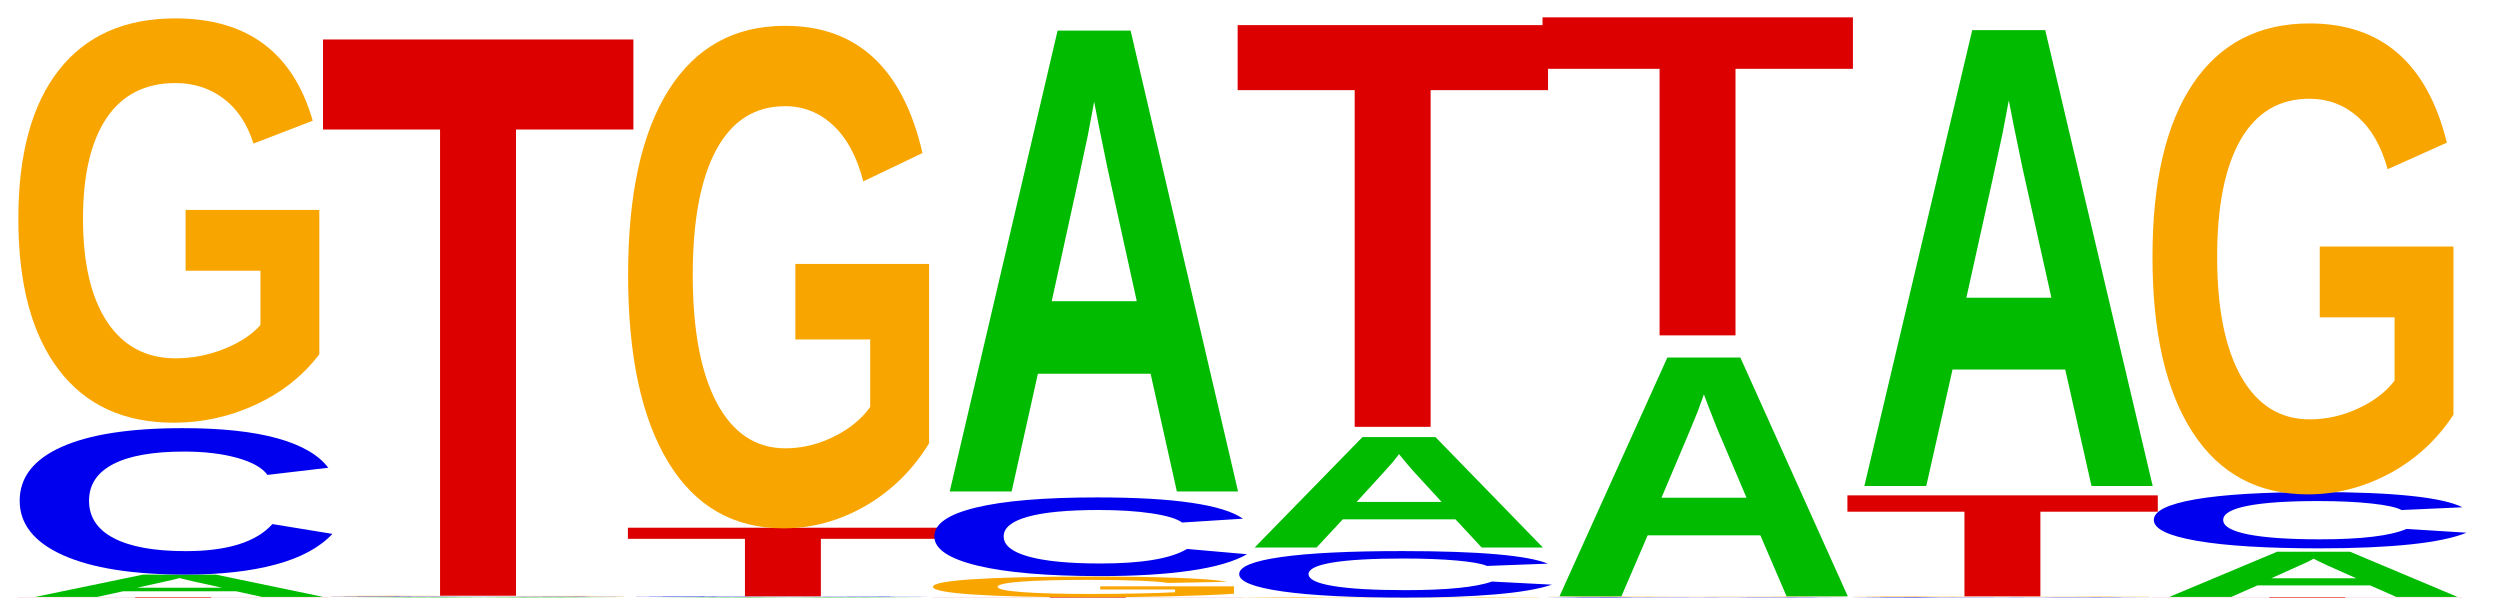
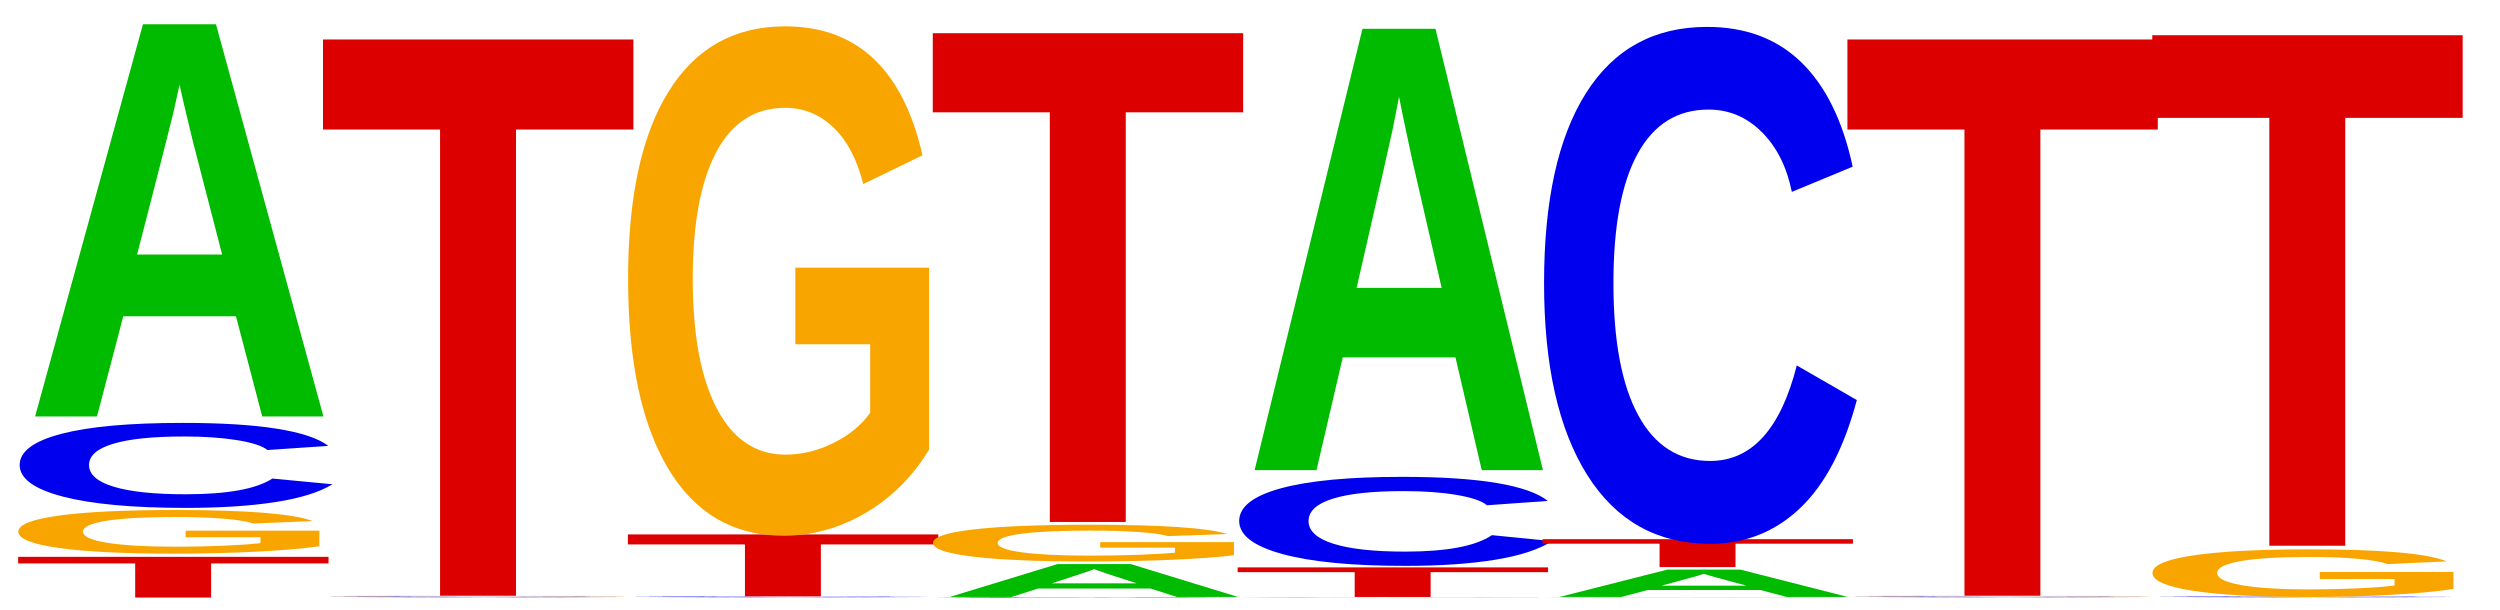
<svg width="205" height="50">
  <g font-family="Arial" font-weight="bold" font-size="66.5">
-     <text fill="#DD0000" x="0" y="0" transform="matrix(0.65,0,0,0.001,1,49)">T</text>
-     <text fill="#00BB00" x="0" y="0" transform="matrix(0.53,0,0,0.040,2,48.95)">A</text>
-     <text fill="#0000EE" x="0" y="0" transform="matrix(0.59,0,0,0.255,0,46.95)">C</text>
-     <text fill="#F9A500" x="0" y="0" transform="matrix(0.55,0,0,0.704,0,34.2)">G</text>
+     <text fill="#DD0000" x="0" y="0" transform="matrix(0.65,0,0,0.073,1,49)">T</text>
+     <text fill="#F9A500" x="0" y="0" transform="matrix(0.55,0,0,0.076,0,45.35)">G</text>
+     <text fill="#0000EE" x="0" y="0" transform="matrix(0.59,0,0,0.148,0,41.55)">C</text>
+     <text fill="#00BB00" x="0" y="0" transform="matrix(0.53,0,0,0.703,2,34.15)">A</text>
    <text fill="#00BB00" x="0" y="0" transform="matrix(0.53,0,0,0.001,27,49)">A</text>
    <text fill="#0000EE" x="0" y="0" transform="matrix(0.59,0,0,0.001,25,48.95)">C</text>
    <text fill="#F9A500" x="0" y="0" transform="matrix(0.55,0,0,0.001,25,48.9)">G</text>
    <text fill="#DD0000" x="0" y="0" transform="matrix(0.65,0,0,0.997,26,48.85)">T</text>
    <text fill="#00BB00" x="0" y="0" transform="matrix(0.53,0,0,0.001,52,49)">A</text>
    <text fill="#0000EE" x="0" y="0" transform="matrix(0.59,0,0,0.001,50,48.95)">C</text>
-     <text fill="#DD0000" x="0" y="0" transform="matrix(0.65,0,0,0.123,51,48.9)">T</text>
-     <text fill="#F9A500" x="0" y="0" transform="matrix(0.55,0,0,0.875,50,42.75)">G</text>
-     <text fill="#DD0000" x="0" y="0" transform="matrix(0.65,0,0,0.001,76,49)">T</text>
-     <text fill="#F9A500" x="0" y="0" transform="matrix(0.55,0,0,0.036,75,48.95)">G</text>
-     <text fill="#0000EE" x="0" y="0" transform="matrix(0.59,0,0,0.137,75,47.15)">C</text>
-     <text fill="#00BB00" x="0" y="0" transform="matrix(0.53,0,0,0.826,77,40.3)">A</text>
+     <text fill="#DD0000" x="0" y="0" transform="matrix(0.65,0,0,0.111,51,48.9)">T</text>
+     <text fill="#F9A500" x="0" y="0" transform="matrix(0.55,0,0,0.887,50,43.35)">G</text>
+     <text fill="#0000EE" x="0" y="0" transform="matrix(0.59,0,0,0.001,75,49)">C</text>
+     <text fill="#00BB00" x="0" y="0" transform="matrix(0.53,0,0,0.059,77,48.95)">A</text>
+     <text fill="#F9A500" x="0" y="0" transform="matrix(0.55,0,0,0.064,75,46)">G</text>
+     <text fill="#DD0000" x="0" y="0" transform="matrix(0.65,0,0,0.876,76,42.8)">T</text>
    <text fill="#F9A500" x="0" y="0" transform="matrix(0.55,0,0,0.001,100,49)">G</text>
-     <text fill="#0000EE" x="0" y="0" transform="matrix(0.59,0,0,0.081,100,48.95)">C</text>
-     <text fill="#00BB00" x="0" y="0" transform="matrix(0.53,0,0,0.198,102,44.9)">A</text>
-     <text fill="#DD0000" x="0" y="0" transform="matrix(0.65,0,0,0.720,101,35)">T</text>
-     <text fill="#0000EE" x="0" y="0" transform="matrix(0.59,0,0,0.001,125,49)">C</text>
-     <text fill="#F9A500" x="0" y="0" transform="matrix(0.55,0,0,0.001,125,48.95)">G</text>
-     <text fill="#00BB00" x="0" y="0" transform="matrix(0.53,0,0,0.428,127,48.9)">A</text>
-     <text fill="#DD0000" x="0" y="0" transform="matrix(0.65,0,0,0.570,126,27.5)">T</text>
-     <text fill="#0000EE" x="0" y="0" transform="matrix(0.59,0,0,0.001,150,49)">C</text>
-     <text fill="#F9A500" x="0" y="0" transform="matrix(0.55,0,0,0.001,150,48.95)">G</text>
-     <text fill="#DD0000" x="0" y="0" transform="matrix(0.65,0,0,0.181,151,48.9)">T</text>
-     <text fill="#00BB00" x="0" y="0" transform="matrix(0.53,0,0,0.817,152,39.85)">A</text>
-     <text fill="#DD0000" x="0" y="0" transform="matrix(0.65,0,0,0.001,176,49)">T</text>
-     <text fill="#00BB00" x="0" y="0" transform="matrix(0.53,0,0,0.081,177,48.95)">A</text>
-     <text fill="#0000EE" x="0" y="0" transform="matrix(0.59,0,0,0.098,175,44.9)">C</text>
-     <text fill="#F9A500" x="0" y="0" transform="matrix(0.55,0,0,0.820,175,40)">G</text>
+     <text fill="#DD0000" x="0" y="0" transform="matrix(0.65,0,0,0.053,101,48.95)">T</text>
+     <text fill="#0000EE" x="0" y="0" transform="matrix(0.59,0,0,0.155,100,46.3)">C</text>
+     <text fill="#00BB00" x="0" y="0" transform="matrix(0.53,0,0,0.791,102,38.55)">A</text>
+     <text fill="#F9A500" x="0" y="0" transform="matrix(0.55,0,0,0.001,125,49)">G</text>
+     <text fill="#00BB00" x="0" y="0" transform="matrix(0.53,0,0,0.049,127,48.95)">A</text>
+     <text fill="#DD0000" x="0" y="0" transform="matrix(0.65,0,0,0.050,126,46.5)">T</text>
+     <text fill="#0000EE" x="0" y="0" transform="matrix(0.59,0,0,0.900,125,44)">C</text>
+     <text fill="#00BB00" x="0" y="0" transform="matrix(0.53,0,0,0.001,152,49)">A</text>
+     <text fill="#0000EE" x="0" y="0" transform="matrix(0.59,0,0,0.001,150,48.95)">C</text>
+     <text fill="#F9A500" x="0" y="0" transform="matrix(0.55,0,0,0.001,150,48.9)">G</text>
+     <text fill="#DD0000" x="0" y="0" transform="matrix(0.65,0,0,0.997,151,48.85)">T</text>
+     <text fill="#00BB00" x="0" y="0" transform="matrix(0.53,0,0,0.001,177,49)">A</text>
+     <text fill="#0000EE" x="0" y="0" transform="matrix(0.59,0,0,0.001,175,48.95)">C</text>
+     <text fill="#F9A500" x="0" y="0" transform="matrix(0.55,0,0,0.083,175,48.9)">G</text>
+     <text fill="#DD0000" x="0" y="0" transform="matrix(0.65,0,0,0.915,176,44.75)">T</text>
  </g>
</svg>
